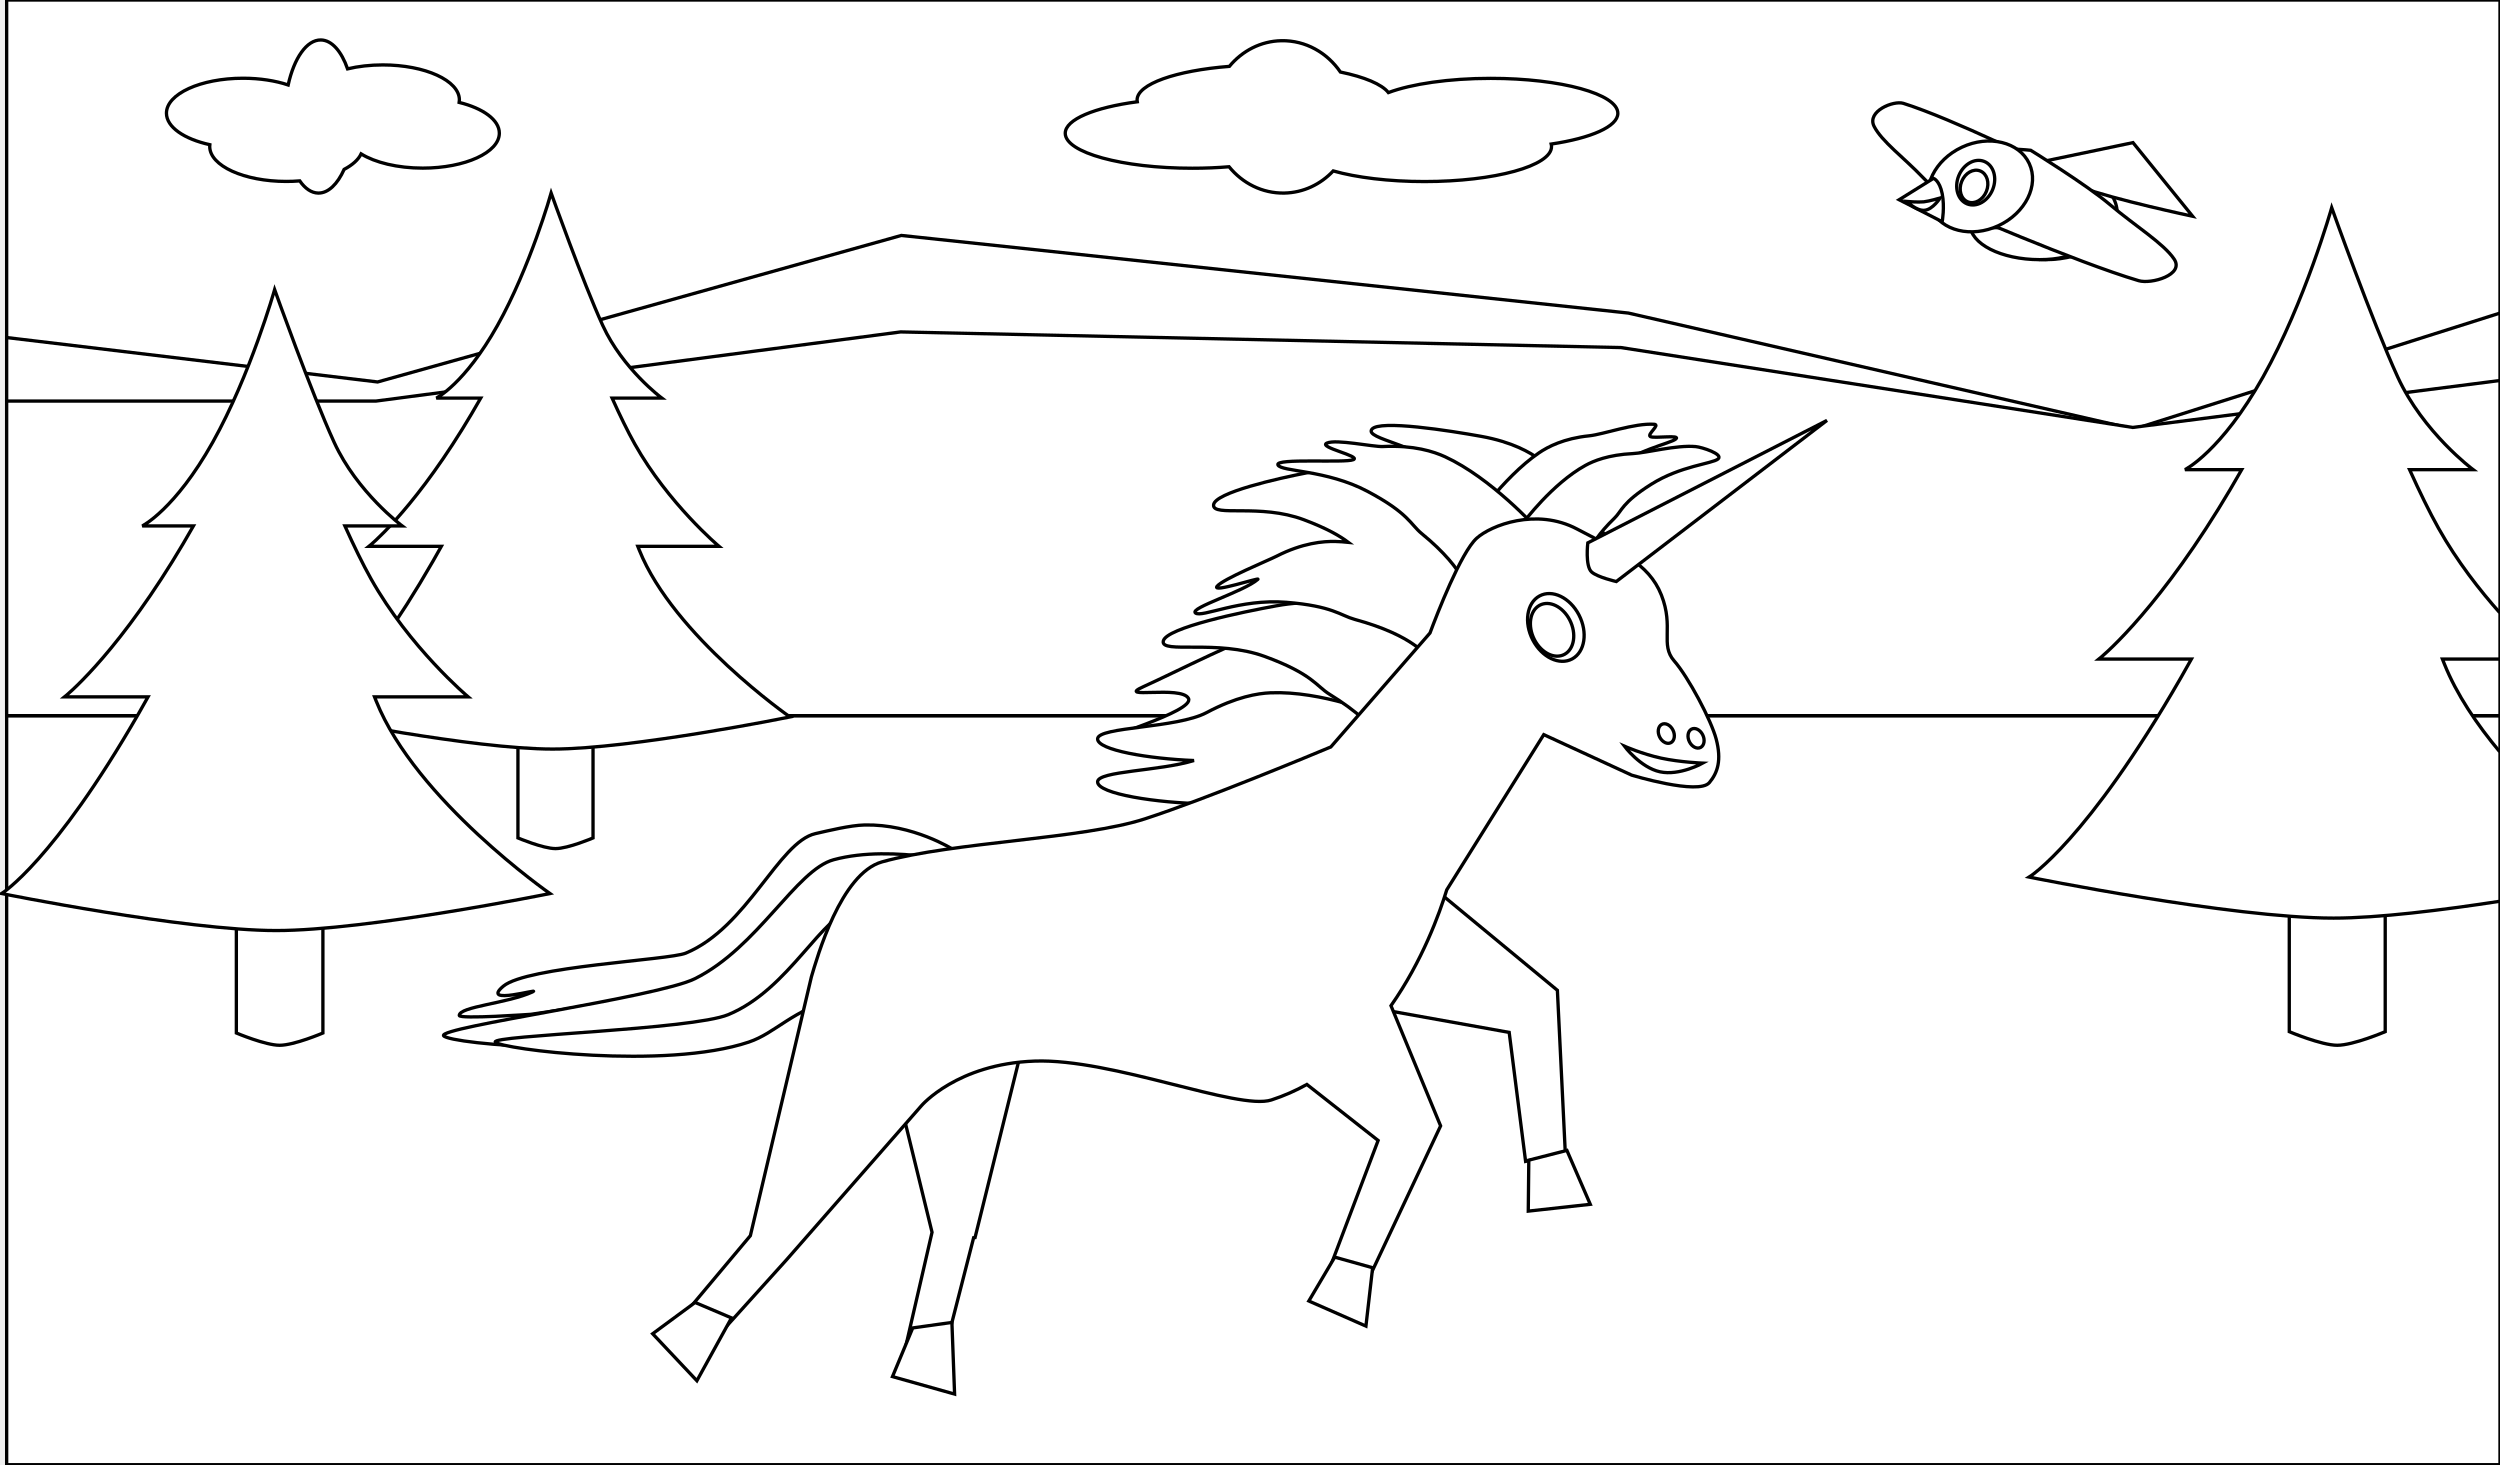
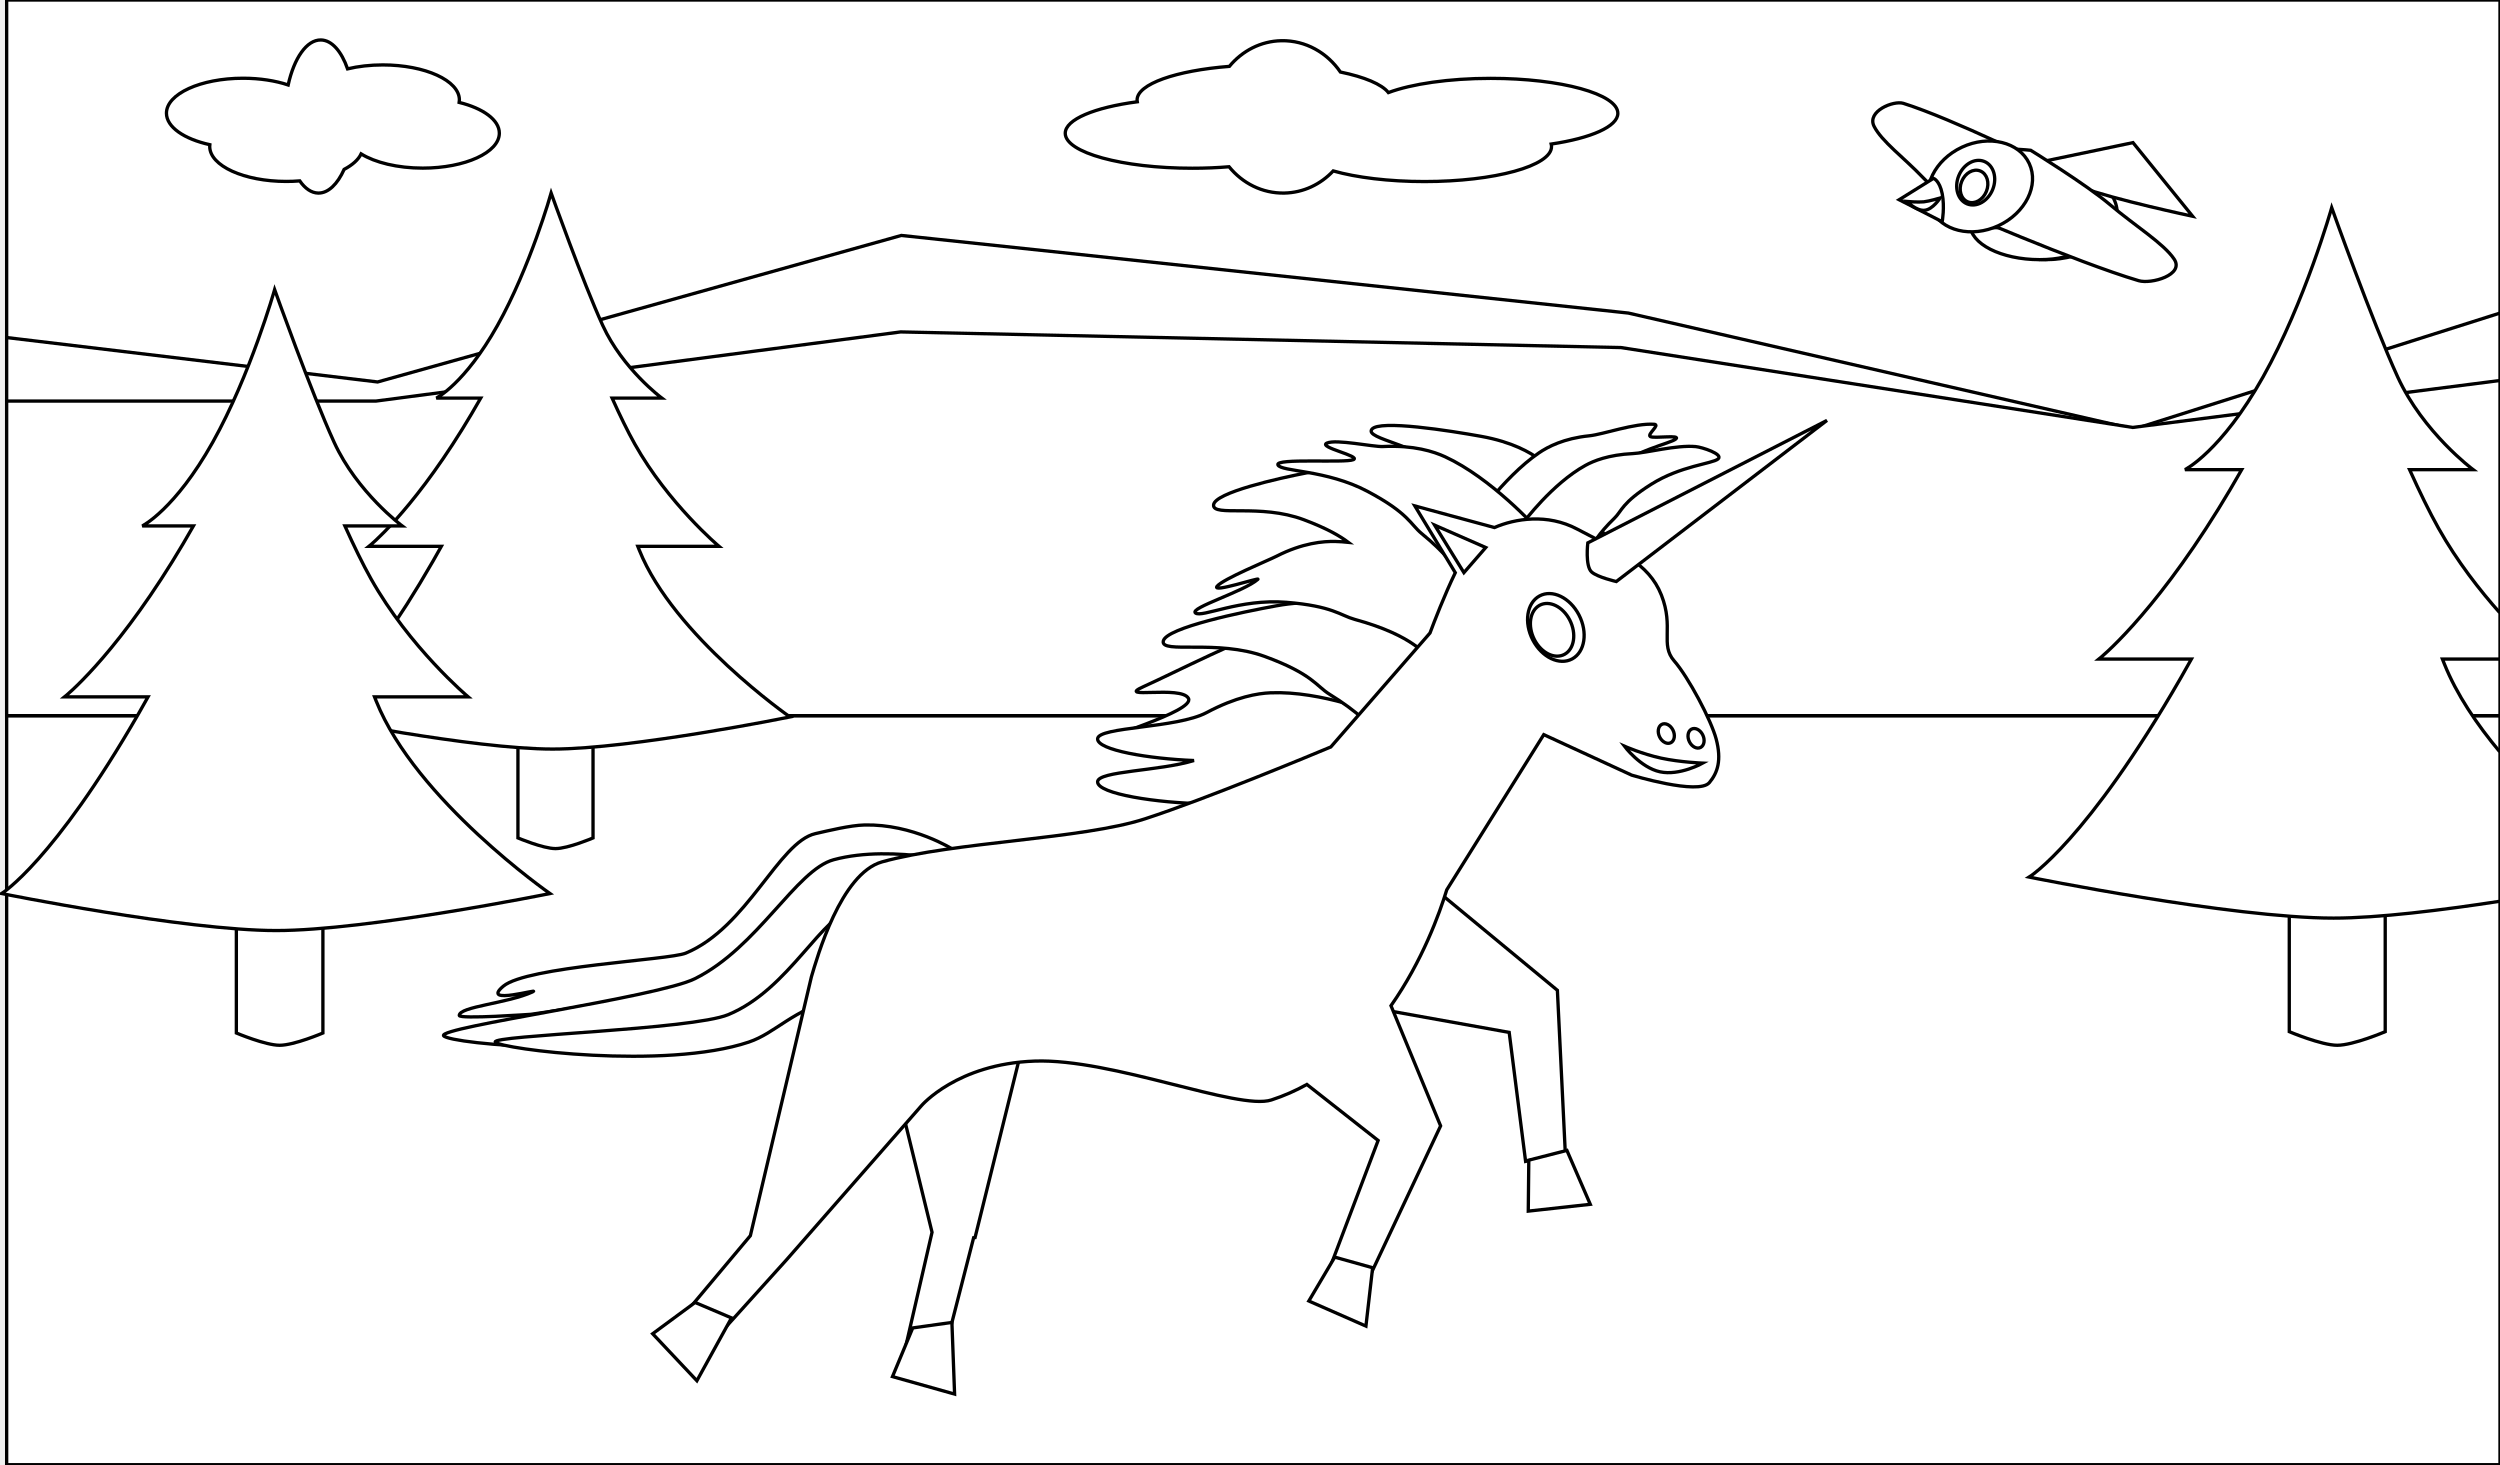
<svg xmlns="http://www.w3.org/2000/svg" width="751px" height="440px" viewBox="0 0 751 440" version="1.1">
  <defs />
  <g id="Page-1" stroke="none" stroke-width="1" fill="none" fill-rule="evenodd">
    <g id="Unicorn" stroke="#000000" fill="#FFFFFF">
      <rect id="back" x="2" y="1" width="749" height="439" />
      <rect id="sky" x="2" y="0" width="749" height="215" />
      <path d="M2,101.401 L113.429,114.743 L270.761,70.725 L489.163,94.044 L641.065,128.893 L751,94.044 L751,214 L2,214 L2,101.401 Z" id="Rectangle-9" />
      <path d="M2,120.476 L112.985,120.476 L270.538,99.71 L486.929,104.406 L640.688,128.403 L751,114.3 L751,214.995 L2,214.995 L2,120.476 Z" id="Rectangle-9-Copy" />
      <g id="Tree-Copy" transform="translate(94, 58)">
        <path d="M61.59,149.205 L84.145,149.205 L84.145,193.718 C84.145,193.718 76.667,196.916 72.867,196.916 C69.148,196.916 61.59,193.718 61.59,193.718 L61.59,149.205 Z" id="Rectangle-5" />
        <path d="M38.58,106.123 L16.828,106.123 C16.828,106.123 29.052,96.458 44.916,70.847 C46.816,67.78 48.649,64.677 50.404,61.589 L37.062,61.589 C37.062,61.589 45.58,57.362 55.427,39.785 C65.273,22.208 71.565,0 71.565,0 C71.565,0 81.097,26.731 87.072,39.785 C93.047,52.839 104.815,61.589 104.815,61.589 L89.871,61.589 L89.871,61.589 C92.223,66.791 94.552,71.581 96.677,75.366 C106.727,93.271 121.994,106.123 121.994,106.123 L97.595,106.123 C97.746,106.504 97.895,106.879 98.043,107.249 C108.355,133.031 143.309,157.376 143.309,157.376 C143.309,157.376 95.706,167.02 71.999,167.02 C48.082,167.02 0.437,157.376 0.437,157.376 C0.437,157.376 13.944,149.022 36.128,110.464 C36.957,109.023 37.775,107.575 38.58,106.123 L38.58,106.123 Z" id="Triangle-1" />
      </g>
      <g id="Tree-Copy-2" transform="translate(609, 61.38554)">
        <path d="M78.699,191.651 L107.518,191.651 L107.518,248.529 C107.518,248.529 97.963,252.614 93.108,252.614 C88.356,252.614 78.699,248.529 78.699,248.529 L78.699,191.651 Z" id="Rectangle-5" />
        <path d="M142,122.762 C136.027,116.062 129.143,107.298 123.531,97.301 C120.816,92.465 117.84,86.344 114.835,79.697 L114.835,79.697 L133.93,79.697 C133.93,79.697 118.894,68.517 111.259,51.837 C103.623,35.157 91.444,1 91.444,1 C91.444,1 83.405,29.377 70.823,51.837 C58.241,74.296 47.357,79.697 47.357,79.697 L64.405,79.697 C62.162,83.642 59.82,87.608 57.393,91.526 C37.122,124.252 21.503,136.601 21.503,136.601 L49.297,136.601 L49.297,136.601 C48.268,138.457 47.223,140.307 46.164,142.148 C17.817,191.416 0.558,202.092 0.558,202.092 C0.558,202.092 61.438,214.415 91.998,214.415 C105.343,214.415 124.614,212.023 142,209.347 L142,164.544 C135.078,156.276 128.952,147.23 125.277,138.04 C125.088,137.568 124.897,137.088 124.705,136.601 L142,136.601 L142,122.762 L142,122.762 Z" id="Triangle-1" />
      </g>
      <g transform="translate(133, 125)">
        <path d="M26.999,172.963 C29.804,171.668 11.108,177.224 18.193,171.255 C25.278,165.285 67.955,163.414 72.997,161.324 C91.503,153.654 100.91,127.924 111.958,125.418 C115.955,124.511 122.396,122.931 126.671,122.827 C141.253,122.473 153.321,130.189 153.321,130.189 C153.321,130.189 137.96,146.663 106.831,155.771 C91.723,160.191 87.372,166.809 79.142,169.575 C64.825,174.387 26.486,179.696 26.486,179.696 C26.486,179.696 4.963,181.212 4.963,180.049 C4.963,177.355 19.505,176.424 26.999,172.963 Z" id="Tail1" />
        <path d="M75.73,169.01 C94.654,159.631 106.141,136.325 117.438,133.261 C135.463,128.372 159.716,135.112 159.716,135.112 C159.716,135.112 144.009,155.255 112.178,166.392 C96.73,171.797 92.281,179.889 83.865,183.271 C58.11,193.622 1.852,188.702 0.248,186.128 C-1.355,183.553 64.462,174.595 75.73,169.01 Z" id="Tail1-Copy" />
        <path d="M85.782,179.792 C104.289,172.122 113.712,149.649 124.761,147.143 C142.389,143.144 166.107,148.657 166.107,148.657 C166.107,148.657 150.746,165.13 119.616,174.238 C104.509,178.659 100.157,185.277 91.927,188.043 C66.739,196.508 17.311,190.089 15.787,188.043 C14.262,185.996 74.762,184.359 85.782,179.792 Z" id="Tail1-Copy-2" />
        <path d="M146.984,245.174 L128.067,167.756 L185.721,142.445 L159.903,246.767 L159.48,246.807 L151.298,278.755 L139.291,278.56 L146.984,245.174 L146.984,245.174 Z" id="HindLeg-Copy" />
        <path d="M249.89,172.484 L271.716,120.327 L334.838,172.484 L337.206,221.155 L325.291,223.881 L320.357,185.134 L249.89,172.484 Z" id="HindLeg-Copy-2" />
        <path d="M249.086,87.364 C234.04,88.246 204.65,97.732 200.485,97.305 C196.32,96.879 226.093,88.806 224.013,84.796 C221.932,80.786 201.746,85.209 210.521,81.257 C219.296,77.304 241.455,65.992 251.786,63.044 C262.117,60.097 267.848,64.211 271.894,63.746 C288.534,61.831 306.808,68.338 306.808,68.338 C306.808,68.338 307.144,77.74 303.046,84.184 C298.948,90.628 289.899,99.849 289.899,99.849 C289.899,99.849 288.088,93.03 269.915,90.118 C265.633,89.432 264.133,86.482 249.086,87.364 L249.086,87.364 Z" id="mane" />
        <path d="M225.671,103.463 C212.239,102.937 196.59,100.347 196.719,96.94 C196.86,93.256 220.503,93.833 229.448,89.067 C238.392,84.3 244.873,83.281 248.623,83.121 C264.049,82.464 281.571,89.749 281.571,89.749 C281.571,89.749 282.308,96.563 280.157,102.094 C281.068,102.438 281.571,102.647 281.571,102.647 C281.571,102.647 282.52,111.415 279.124,117.132 C275.728,122.849 267.891,130.815 267.891,130.815 C267.891,130.815 265.738,124.349 248.553,120.415 C244.504,119.488 242.902,116.643 228.896,116.447 C214.89,116.252 196.579,113.523 196.719,109.838 C196.843,106.594 215.181,106.654 225.671,103.463 L225.671,103.463 Z" id="mane" />
        <path d="M246.972,72.215 C232.616,66.94 215.546,71.569 216.455,67.556 C217.364,63.544 240.28,58.829 250.422,56.986 C260.564,55.144 267.427,56.403 271.313,57.589 C287.298,62.468 303.856,76.567 303.856,76.567 C303.856,76.567 303.084,86.25 298.456,91.111 C293.828,95.973 284.187,101.624 284.187,101.624 C284.187,101.624 283.262,93.958 266.384,83.551 C262.407,81.099 261.327,77.489 246.972,72.215 L246.972,72.215 Z" id="mane" />
        <path d="M272.035,37.913 C270.734,37.782 269.448,37.695 268.188,37.661 C264.487,37.563 258.27,38.104 250.491,42.074 C247.982,43.355 234.359,48.952 232.609,51.112 C230.86,53.272 245.67,48.302 244.864,49.023 C240.784,52.671 224.22,57.612 226.108,59.14 C227.995,60.669 239.386,54.8 253.394,55.93 C267.402,57.06 269.677,59.897 273.935,61.059 C292.002,65.989 295.69,72.336 295.69,72.336 C295.69,72.336 301.603,65.222 303.625,59.966 C304.639,57.33 304.381,53.885 303.872,51.105 C304.609,50.352 305.283,49.592 305.842,48.851 C309.234,44.356 308.652,35.373 308.652,35.373 C308.652,35.373 292.444,22.229 277.926,17.643 C274.396,16.527 268.27,15.334 259.698,17.007 C251.125,18.679 231.826,22.971 231.555,26.691 C231.284,30.411 245.516,26.179 258.67,31.126 C265.88,33.838 269.56,36.071 272.035,37.913 L272.035,37.913 Z" id="mane" />
        <path d="M303.533,17.19 C293.141,8.498 276.888,6.886 279.099,3.958 C281.311,1.03 302.596,4.392 311.928,6.076 C321.261,7.76 326.68,10.905 329.58,13.065 C341.507,21.948 350.628,38.389 350.628,38.389 C350.628,38.389 346.507,45.899 340.811,48.349 C335.114,50.798 324.848,52.319 324.848,52.319 C324.848,52.319 326.797,45.895 316.083,32.309 C313.558,29.108 313.925,25.882 303.533,17.19 L303.533,17.19 Z" id="mane" />
        <path d="M348.889,17.383 C358.6,9.969 368.655,8.3 370.394,6.887 C372.133,5.474 363.748,6.828 362.734,6.133 C361.72,5.437 365.846,2.584 363.929,2.454 C357.981,2.049 348.721,5.481 344.387,5.918 C336.795,6.683 331.986,9.213 329.325,11.026 C318.381,18.482 308.232,33.469 308.232,33.469 C308.232,33.469 310.063,41.074 314.056,43.953 C318.049,46.833 325.779,49.237 325.779,49.237 C325.779,49.237 325.443,42.876 336.308,30.783 C338.869,27.933 339.177,24.796 348.889,17.383 L348.889,17.383 Z" id="mane" />
        <path d="M363.03,20.476 C371.846,14.927 381.42,14.311 383.113,12.873 C384.806,11.434 378.249,9.319 376.358,9.153 C370.491,8.638 361.741,11.052 357.535,11.256 C350.166,11.613 345.693,13.458 343.256,14.806 C333.236,20.349 324.707,31.878 324.707,31.878 C324.707,31.878 327.22,37.956 331.405,40.366 C335.591,42.775 343.394,44.93 343.394,44.93 C343.394,44.93 342.463,39.885 351.968,30.67 C354.208,28.498 354.213,26.025 363.03,20.476 L363.03,20.476 Z" id="mane" />
        <path d="M277.788,22.595 C265.442,16.05 251.818,16.759 250.881,14.655 C249.945,12.55 271.129,14.163 273.554,13.084 C275.979,12.004 262.781,9.357 265.597,8.103 C268.413,6.849 279.51,9.277 282.421,9.136 C291.706,8.684 297.736,10.663 301.103,12.214 C314.951,18.595 328.382,33.447 328.382,33.447 C328.382,33.447 326.713,42.177 322.07,46.047 C317.427,49.917 308.207,53.899 308.207,53.899 C308.207,53.899 308.15,46.802 294.059,35.275 C290.739,32.559 290.135,29.139 277.788,22.595 L277.788,22.595 Z" id="mane" />
        <path d="M135.102,288.532 L141.187,273.91 L152.954,272.256 L153.759,293.783 L135.102,288.532 L135.102,288.532 Z" id="hoof" />
        <path d="M326.091,238.821 L326.25,223.51 L337.696,220.581 L344.717,236.771 L326.091,238.821 L326.091,238.821 Z" id="hoof" />
-         <path d="M301.608,142.299 C299.432,149.387 294.292,163.648 284.851,177.115 L299.756,213.218 L278.95,257.405 L267.123,254.211 L280.989,217.598 L259.587,200.771 C256.265,202.619 252.714,204.196 248.921,205.428 C238.914,208.68 201.16,192.917 177.81,193.752 C154.46,194.586 143.782,207.171 143.782,207.171 L103.219,253.5 L80.978,278.152 L70.344,272.514 L92.406,246.199 L110.74,168.451 C112.44,162.736 119.541,137.362 131.996,133.898 C153.722,127.855 192.12,127.095 210.941,120.98 C229.269,115.025 261.997,101.386 266.781,99.383 L296.568,65.154 C298.724,59.389 305.875,40.934 310.614,36.666 C314.85,32.852 328.479,27.419 340.766,33.93 C353.053,40.441 362.256,44.047 366.084,53.766 C369.912,63.486 365.634,68.633 369.912,73.521 C374.19,78.409 381.042,91.317 382.545,97.026 C384.21,103.349 382.999,107.105 380.489,110.102 C377.255,113.965 357.175,107.859 357.175,107.859 L330.747,95.685 L301.608,142.299 Z" id="Body" />
+         <path d="M304.166,47.038 C300.905,53.794 297.851,61.722 296.568,65.154 L266.781,99.383 C261.997,101.386 229.269,115.025 210.941,120.98 C192.12,127.095 153.722,127.855 131.996,133.898 C119.541,137.362 112.44,162.736 110.74,168.451 L92.406,246.199 L70.344,272.514 L80.978,278.152 L103.219,253.5 L143.782,207.171 C143.782,207.171 154.46,194.586 177.81,193.752 C201.16,192.917 238.914,208.68 248.921,205.428 C252.714,204.196 256.265,202.619 259.587,200.771 L280.989,217.598 L267.123,254.211 L278.95,257.405 L299.756,213.218 L284.851,177.115 C294.292,163.648 299.432,149.387 301.608,142.299 L330.747,95.685 L357.175,107.859 C357.175,107.859 377.255,113.965 380.489,110.102 C382.999,107.105 384.21,103.349 382.545,97.026 C381.042,91.317 374.19,78.409 369.912,73.521 C365.634,68.633 369.912,63.486 366.084,53.766 C362.256,44.047 353.053,40.441 340.766,33.93 C331.816,29.187 322.153,30.782 315.927,33.473 L292.017,26.977 L304.166,47.038 L304.166,47.038 Z" id="Body" />
+         <polygon id="Triangle-1" transform="translate(304, 38) rotate(-49) translate(-304, -38) " points="304 30 309 46 299 46 " />
        <path d="M63.057,275.658 L75.804,266.259 L86.742,270.902 L76.345,289.769 L63.057,275.658 L63.057,275.658 Z" id="hoof" />
        <path d="M260.17,265.822 L267.963,252.642 L279.34,255.829 L277.325,273.36 L260.17,265.822 L260.17,265.822 Z" id="hoof" />
        <g id="Head" transform="translate(325.3667, 0.685576)">
          <path d="M13.928,72.247 C17.757,70.166 18.661,64.247 15.946,59.027 C13.232,53.808 7.927,51.264 4.098,53.345 C0.269,55.427 -0.634,61.345 2.08,66.565 C4.795,71.785 10.099,74.329 13.928,72.247 L13.928,72.247 Z" id="Eye" />
          <path d="M11.644,70.86 C14.578,69.242 15.27,64.638 13.19,60.578 C11.11,56.519 7.046,54.54 4.112,56.159 C1.179,57.778 0.487,62.381 2.566,66.441 C4.646,70.501 8.71,72.479 11.644,70.86 L11.644,70.86 Z" id="Pupil" />
          <path d="M43.59,97.4 C44.679,96.799 44.937,95.089 44.164,93.581 C43.392,92.073 41.882,91.338 40.792,91.94 C39.703,92.541 39.446,94.251 40.218,95.759 C40.991,97.267 42.5,98.002 43.59,97.4 L43.59,97.4 Z" id="nostril" />
          <path d="M52.528,98.827 C53.618,98.226 53.875,96.516 53.102,95.008 C52.33,93.5 50.82,92.765 49.73,93.367 C48.641,93.968 48.384,95.678 49.156,97.186 C49.929,98.694 51.438,99.429 52.528,98.827 L52.528,98.827 Z" id="nostril" />
          <path d="M40.297,106.166 C46.181,107.439 53.141,103.564 53.141,103.564 C53.141,103.564 46.322,103.291 40.669,102.068 C35.016,100.845 29.603,98.472 29.603,98.472 C29.603,98.472 34.412,104.893 40.297,106.166 L40.297,106.166 Z" id="Smile" />
          <path d="M27.165,49.007 C27.165,49.007 21.523,47.72 19.758,46.142 C17.775,44.369 18.607,37.395 18.607,37.395 L90.461,0.602 L27.165,49.007 Z" id="Horn" />
        </g>
      </g>
      <g id="Tree" transform="translate(0, 87)">
        <path d="M71,172 L97,172 L97,223.314 C97,223.314 88.38,227 84,227 C79.713,227 71,223.314 71,223.314 L71,172 Z" id="Rectangle-5" />
        <path d="M44.474,122.336 L19.399,122.336 C19.399,122.336 33.49,111.195 51.779,81.67 C53.968,78.135 56.081,74.558 58.104,70.999 L42.724,70.999 C42.724,70.999 52.543,66.126 63.895,45.864 C75.246,25.601 82.498,0 82.498,0 C82.498,0 93.486,30.815 100.375,45.864 C107.263,60.912 120.828,70.999 120.828,70.999 L103.601,70.999 L103.601,70.999 C106.313,76.995 108.997,82.517 111.447,86.88 C123.033,107.521 140.632,122.336 140.632,122.336 L112.506,122.336 C112.679,122.775 112.851,123.208 113.021,123.634 C124.91,153.356 165.204,181.42 165.204,181.42 C165.204,181.42 110.327,192.537 82.998,192.537 C55.427,192.537 0.504,181.42 0.504,181.42 C0.504,181.42 16.074,171.789 41.648,127.34 C42.604,125.679 43.546,124.01 44.474,122.336 L44.474,122.336 Z" id="Triangle-1" />
      </g>
      <g id="Bird" transform="translate(562, 30)">
        <ellipse id="Body" cx="52.5" cy="34" rx="21.5" ry="14" />
        <path d="M50.715,48 C39.16,48 29.793,43.242 29.793,37.373 C29.793,31.504 39.16,40.853 50.715,40.853 C62.27,40.853 66,38.36 66,40.853 C66,43.345 62.27,48 50.715,48 L50.715,48 Z" id="Belly" />
        <path d="M42.332,37.685 C41.092,38.814 33.754,38.267 33.754,38.267 C33.754,38.267 21.042,28.956 15.554,23.227 C9.895,17.317 3.256,12.467 0.975,7.95 C-1.306,3.434 6.805,0.116 9.77,1.047 C24.597,5.706 53.689,20.12 53.689,20.12 C53.689,20.12 47.737,32.765 42.332,37.685 L42.332,37.685 Z" id="Wing" />
        <path d="M78.747,12.843 L96.665,34.964 C96.665,34.964 72.996,29.955 63.066,26.213 C58.282,24.411 52.523,18.331 52.523,18.331 L78.747,12.843 L78.747,12.843 Z" id="Tail" />
        <path d="M37.261,15.225 C38.756,14.154 48.029,15.147 48.029,15.147 C48.029,15.147 64.593,25.347 71.846,31.485 C79.326,37.814 87.976,43.129 91.119,47.845 C94.261,52.56 84.246,55.438 80.457,54.317 C61.508,48.706 24.011,32.352 24.011,32.352 C24.011,32.352 30.75,19.888 37.261,15.225 L37.261,15.225 Z" id="Wing" />
        <path d="M18.132,32.868 C21.166,39.375 30.22,41.575 38.353,37.782 C46.487,33.989 50.621,25.639 47.587,19.132 C44.552,12.625 35.499,10.425 27.365,14.218 C19.231,18.011 15.097,26.361 18.132,32.868 L18.132,32.868 Z" id="Head" />
        <path d="M8.5,30 L18.826,23.573 C18.826,23.573 20.637,24.187 21.437,28.181 C22.237,32.175 21.437,36.607 21.437,36.607 L8.5,30 L8.5,30 Z" id="Beak" />
        <path d="M28.925,31.249 C31.741,32.387 35.177,30.456 36.6,26.935 C38.022,23.415 36.892,19.639 34.075,18.501 C31.259,17.363 27.823,19.294 26.4,22.815 C24.978,26.335 26.108,30.111 28.925,31.249 L28.925,31.249 Z" id="Eye" />
        <path d="M29.127,30.636 C31.175,31.463 33.674,30.059 34.709,27.498 C35.743,24.938 34.921,22.192 32.873,21.364 C30.825,20.537 28.326,21.941 27.291,24.502 C26.257,27.062 27.079,29.808 29.127,30.636 L29.127,30.636 Z" id="pupil" />
        <path d="M16.166,33.167 C18.652,32.906 20.807,29.486 20.807,29.486 C20.807,29.486 17.499,30.46 15.899,30.628 C14.184,30.808 10.861,30.531 10.861,30.531 C10.861,30.531 13.68,33.429 16.166,33.167 L16.166,33.167 Z" id="Triangle-11" />
      </g>
      <path d="M86.561,25.521 C82.759,24.252 78.071,23.503 73,23.503 C60.297,23.503 50,28.204 50,34.003 C50,38.171 55.32,41.772 63.029,43.468 L63.029,43.468 C63.01,43.645 63,43.823 63,44.003 C63,49.802 73.297,54.503 86,54.503 C87.381,54.503 88.733,54.447 90.047,54.341 C91.631,56.624 93.534,57.963 95.599,57.999 C98.616,58.052 101.384,55.312 103.377,50.882 C105.862,49.575 107.651,47.984 108.481,46.231 C112.669,48.822 119.405,50.503 127,50.503 C139.703,50.503 150,45.802 150,40.003 C150,36.012 145.123,32.541 137.94,30.764 L137.94,30.764 C137.98,30.513 138,30.259 138,30.003 C138,24.204 127.703,19.503 115,19.503 C111.183,19.503 107.583,19.927 104.414,20.679 C102.58,15.441 99.697,12.064 96.401,12.006 C92.117,11.931 88.334,17.489 86.561,25.521 L86.561,25.521 Z" id="cloud" />
      <path d="M369.21,50.094 C365.718,50.384 362.015,50.539 358.18,50.539 C337.094,50.539 320,45.838 320,40.039 C320,35.871 328.831,32.27 341.629,30.574 L341.629,30.574 C341.596,30.397 341.58,30.219 341.58,30.039 C341.58,25.237 353.301,21.188 369.304,19.938 C373.14,15.301 378.717,12.338 384.972,12.229 C392.21,12.103 398.677,15.828 402.656,21.636 C409.872,23.125 415.107,25.301 417.079,27.811 C424.031,25.22 435.212,23.539 447.82,23.539 C468.906,23.539 486,28.24 486,34.039 C486,38.03 477.903,41.501 465.981,43.278 L465.981,43.278 C466.047,43.529 466.08,43.783 466.08,44.039 C466.08,49.838 448.986,54.539 427.9,54.539 C417.151,54.539 407.439,53.317 400.5,51.351 C396.72,55.374 391.532,57.896 385.77,57.997 C379.178,58.112 373.226,55.032 369.21,50.094 L369.21,50.094 Z" id="Cloud" />
    </g>
  </g>
</svg>
